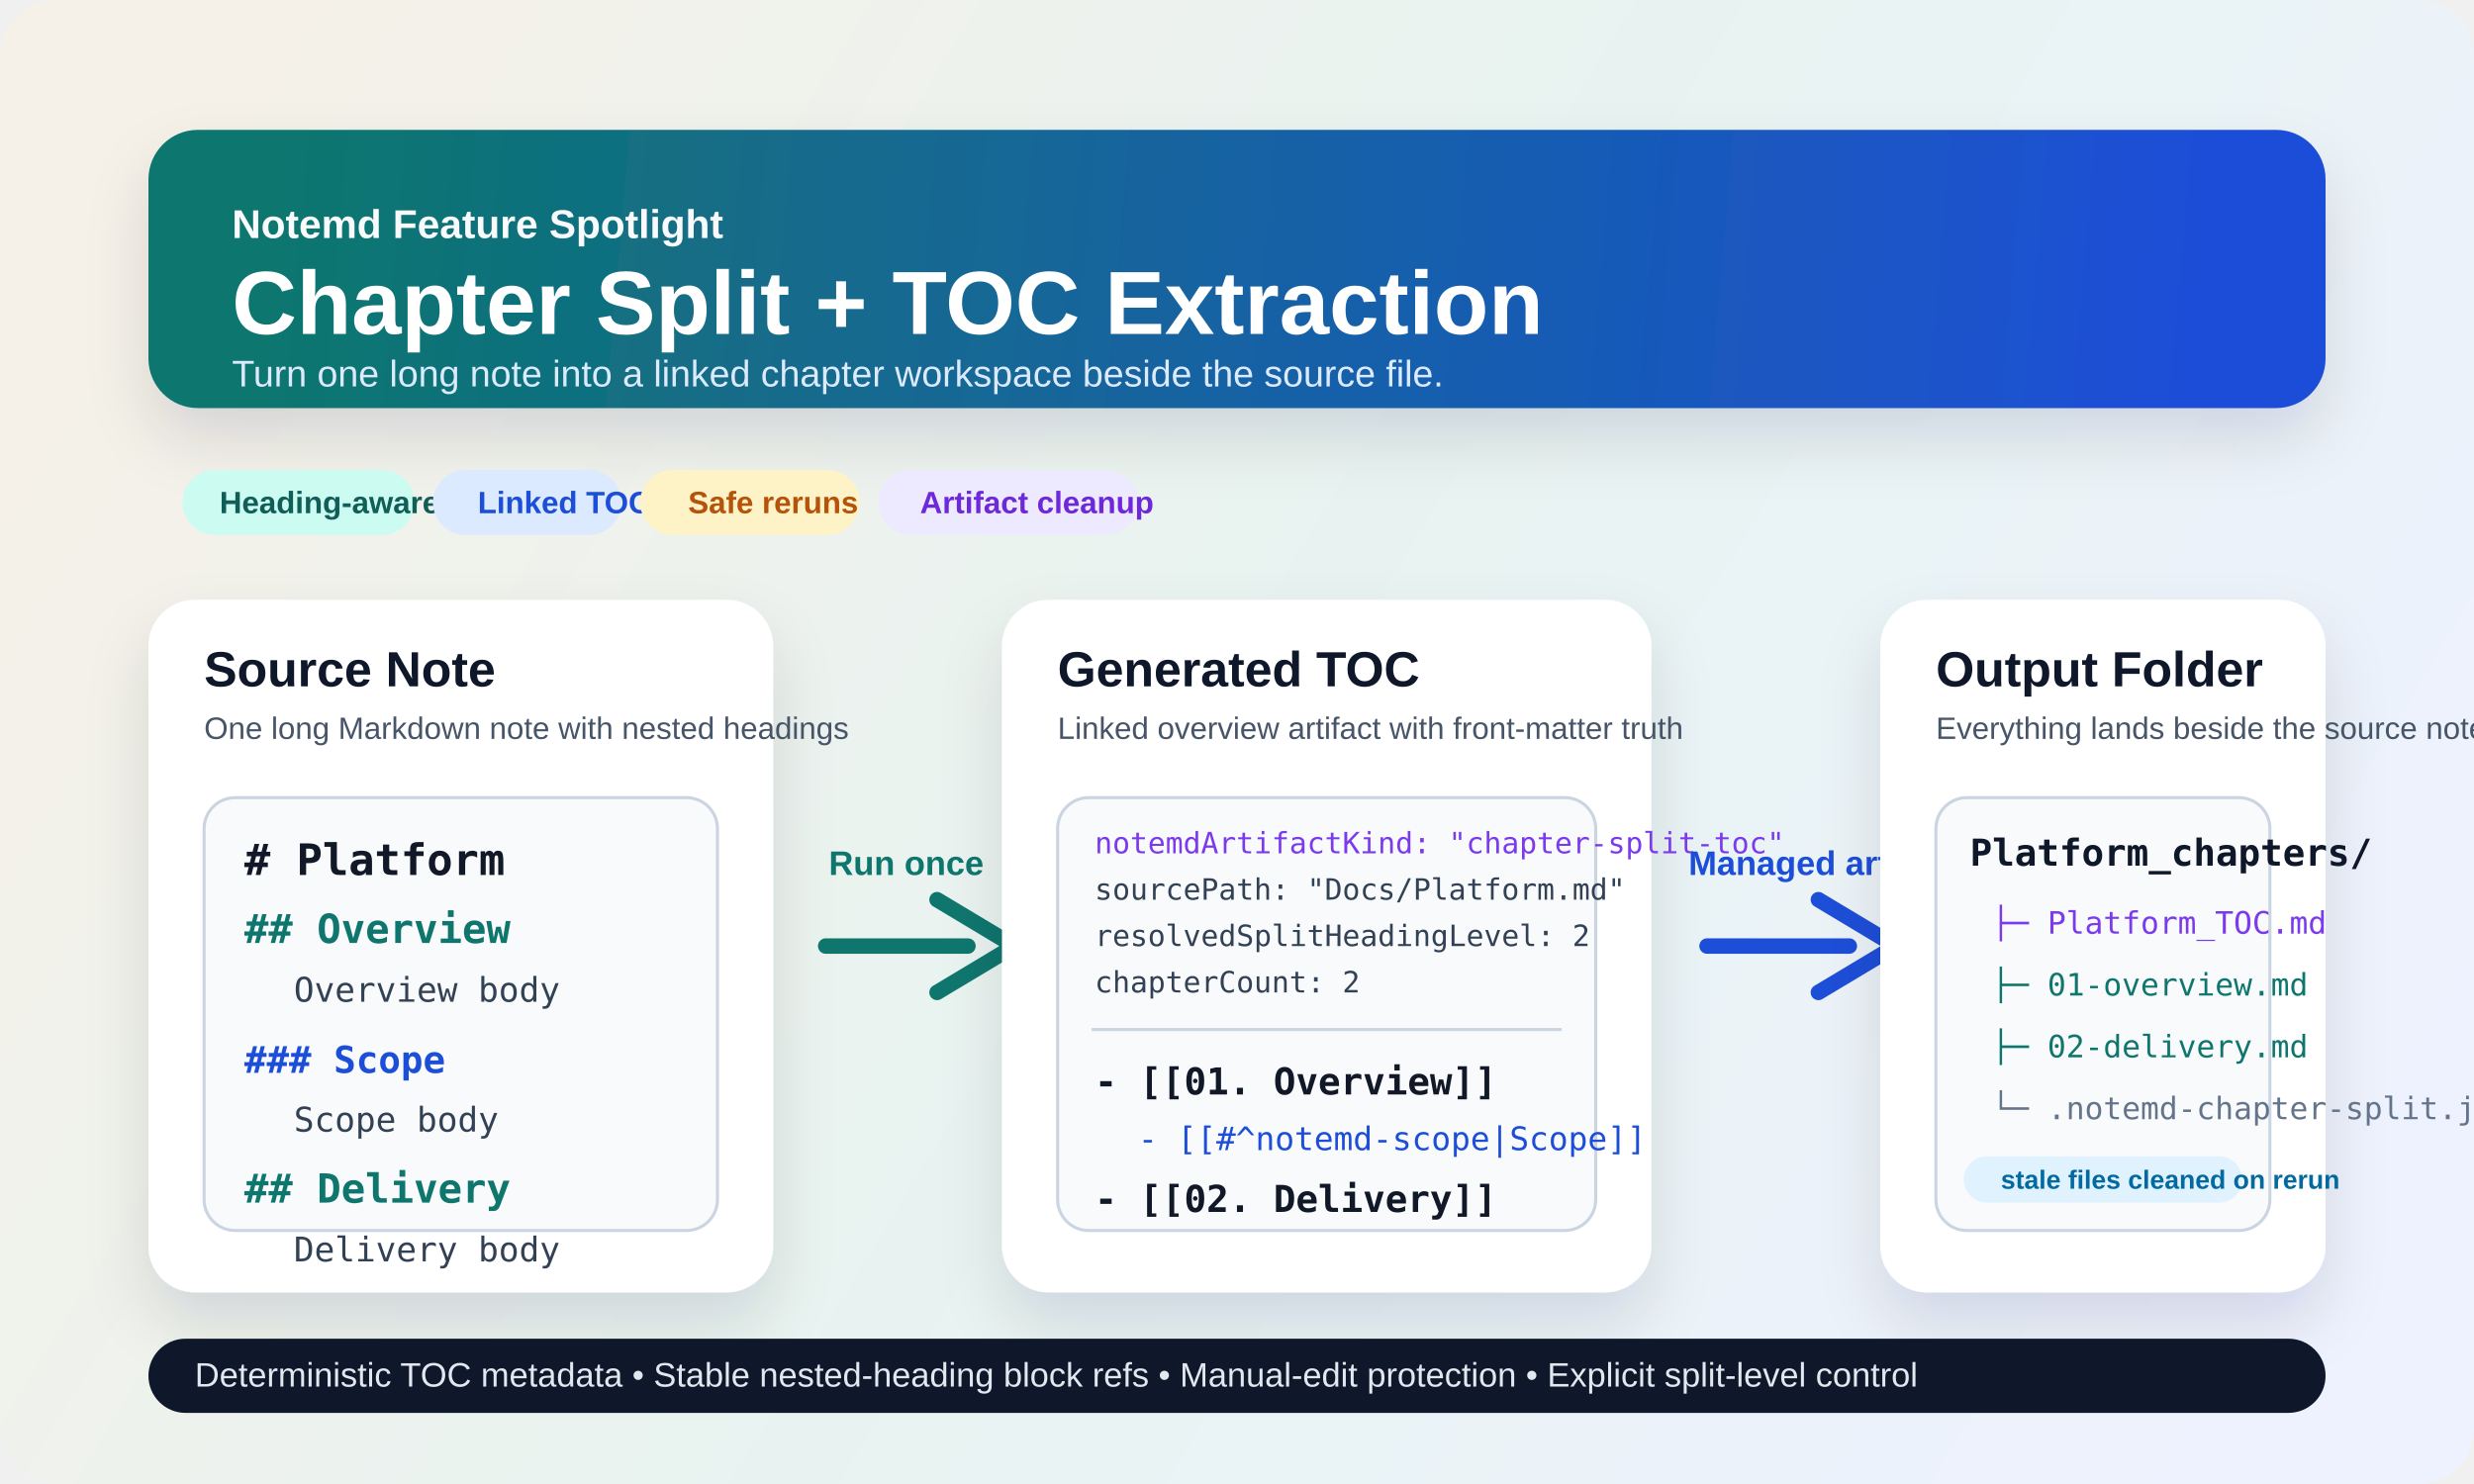
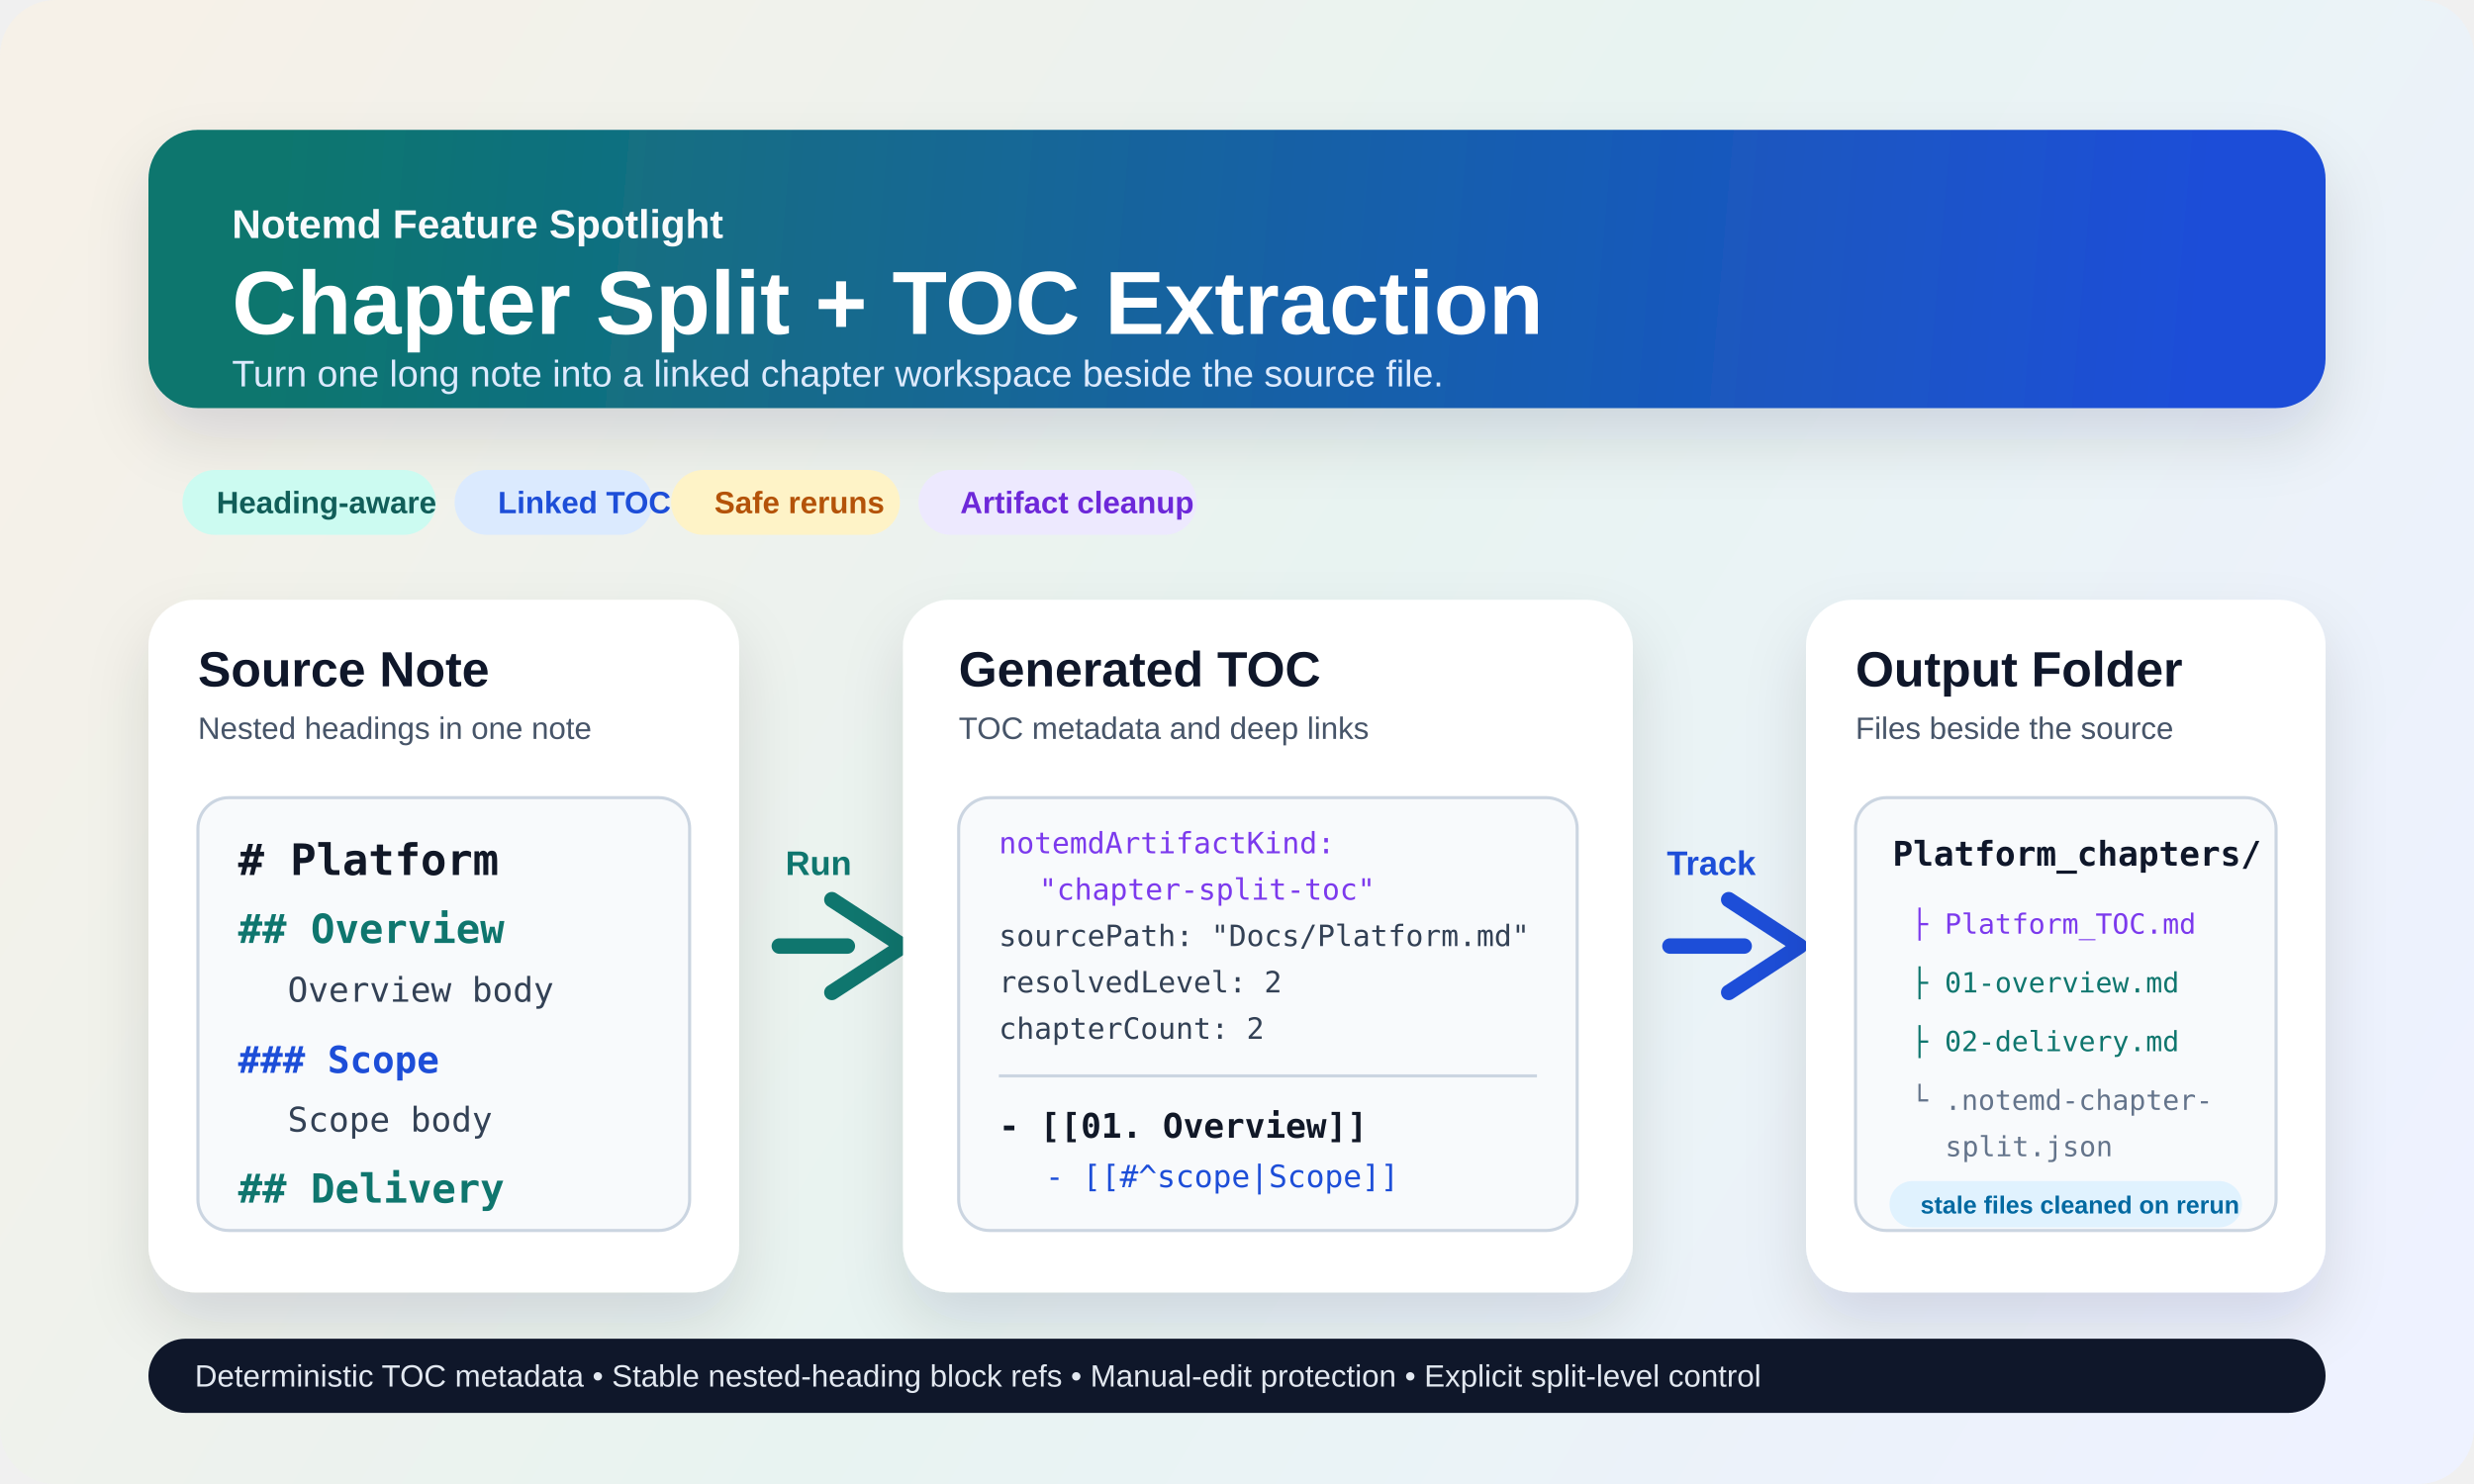
<svg xmlns="http://www.w3.org/2000/svg" width="1600" height="960" viewBox="0 0 1600 960" fill="none">
  <defs>
    <linearGradient id="bg" x1="80" y1="40" x2="1520" y2="920" gradientUnits="userSpaceOnUse">
      <stop stop-color="#F6F1E8" />
      <stop offset="0.5" stop-color="#E8F3F1" />
      <stop offset="1" stop-color="#EEF2FF" />
    </linearGradient>
    <linearGradient id="hero" x1="180" y1="132" x2="1420" y2="240" gradientUnits="userSpaceOnUse">
      <stop stop-color="#0F766E" />
      <stop offset="1" stop-color="#1D4ED8" />
    </linearGradient>
    <filter id="shadow" x="0" y="0" width="1600" height="960" filterUnits="userSpaceOnUse" color-interpolation-filters="sRGB">
      <feDropShadow dx="0" dy="20" stdDeviation="20" flood-color="#0F172A" flood-opacity="0.12" />
    </filter>
  </defs>
  <rect width="1600" height="960" rx="36" fill="url(#bg)" />
  <rect x="96" y="84" width="1408" height="180" rx="32" fill="url(#hero)" filter="url(#shadow)" />
  <text x="150" y="154" fill="#F8FAFC" font-size="26" font-family="Segoe UI, Arial, sans-serif" font-weight="700">Notemd Feature Spotlight</text>
  <text x="150" y="216" fill="#FFFFFF" font-size="58" font-family="Segoe UI, Arial, sans-serif" font-weight="800">Chapter Split + TOC Extraction</text>
  <text x="150" y="250" fill="#DCEAFE" font-size="24" font-family="Segoe UI, Arial, sans-serif">Turn one long note into a linked chapter workspace beside the source file.</text>
-   <rect x="118" y="304" width="150" height="42" rx="21" fill="#CCFBF1" />
-   <text x="142" y="332" fill="#115E59" font-size="20" font-family="Segoe UI, Arial, sans-serif" font-weight="700">Heading-aware</text>
-   <rect x="280" y="304" width="122" height="42" rx="21" fill="#DBEAFE" />
-   <text x="309" y="332" fill="#1D4ED8" font-size="20" font-family="Segoe UI, Arial, sans-serif" font-weight="700">Linked TOC</text>
-   <rect x="414" y="304" width="142" height="42" rx="21" fill="#FEF3C7" />
-   <text x="445" y="332" fill="#B45309" font-size="20" font-family="Segoe UI, Arial, sans-serif" font-weight="700">Safe reruns</text>
-   <rect x="568" y="304" width="168" height="42" rx="21" fill="#EDE9FE" />
-   <text x="595" y="332" fill="#6D28D9" font-size="20" font-family="Segoe UI, Arial, sans-serif" font-weight="700">Artifact cleanup</text>
-   <rect x="96" y="388" width="404" height="448" rx="30" fill="#FFFFFF" filter="url(#shadow)" />
-   <text x="132" y="444" fill="#0F172A" font-size="32" font-family="Segoe UI, Arial, sans-serif" font-weight="800">Source Note</text>
-   <text x="132" y="478" fill="#475569" font-size="20" font-family="Segoe UI, Arial, sans-serif">One long Markdown note with nested headings</text>
-   <rect x="132" y="516" width="332" height="280" rx="20" fill="#F8FAFC" stroke="#CBD5E1" stroke-width="2" />
-   <text x="158" y="566" fill="#111827" font-size="28" font-family="Consolas, Menlo, monospace" font-weight="700"># Platform</text>
-   <text x="158" y="610" fill="#0F766E" font-size="26" font-family="Consolas, Menlo, monospace" font-weight="700">## Overview</text>
-   <text x="190" y="648" fill="#334155" font-size="22" font-family="Consolas, Menlo, monospace">Overview body</text>
-   <text x="158" y="694" fill="#1D4ED8" font-size="24" font-family="Consolas, Menlo, monospace" font-weight="700">### Scope</text>
-   <text x="190" y="732" fill="#334155" font-size="22" font-family="Consolas, Menlo, monospace">Scope body</text>
-   <text x="158" y="778" fill="#0F766E" font-size="26" font-family="Consolas, Menlo, monospace" font-weight="700">## Delivery</text>
-   <text x="190" y="816" fill="#334155" font-size="22" font-family="Consolas, Menlo, monospace">Delivery body</text>
-   <path d="M534 612H626" stroke="#0F766E" stroke-width="10" stroke-linecap="round" />
-   <path d="M606 582L656 612L606 642" fill="none" stroke="#0F766E" stroke-width="10" stroke-linecap="round" stroke-linejoin="round" />
-   <text x="536" y="566" fill="#0F766E" font-size="22" font-family="Segoe UI, Arial, sans-serif" font-weight="700">Run once</text>
-   <rect x="648" y="388" width="420" height="448" rx="30" fill="#FFFFFF" filter="url(#shadow)" />
-   <text x="684" y="444" fill="#0F172A" font-size="32" font-family="Segoe UI, Arial, sans-serif" font-weight="800">Generated TOC</text>
-   <text x="684" y="478" fill="#475569" font-size="20" font-family="Segoe UI, Arial, sans-serif">Linked overview artifact with front-matter truth</text>
-   <rect x="684" y="516" width="348" height="280" rx="20" fill="#F8FAFC" stroke="#CBD5E1" stroke-width="2" />
-   <text x="708" y="552" fill="#7C3AED" font-size="19" font-family="Consolas, Menlo, monospace">notemdArtifactKind: "chapter-split-toc"</text>
-   <text x="708" y="582" fill="#334155" font-size="19" font-family="Consolas, Menlo, monospace">sourcePath: "Docs/Platform.md"</text>
-   <text x="708" y="612" fill="#334155" font-size="19" font-family="Consolas, Menlo, monospace">resolvedSplitHeadingLevel: 2</text>
-   <text x="708" y="642" fill="#334155" font-size="19" font-family="Consolas, Menlo, monospace">chapterCount: 2</text>
-   <line x1="706" y1="666" x2="1010" y2="666" stroke="#CBD5E1" stroke-width="2" />
-   <text x="708" y="708" fill="#111827" font-size="24" font-family="Consolas, Menlo, monospace" font-weight="700">- [[01. Overview]]</text>
-   <text x="736" y="744" fill="#1D4ED8" font-size="21" font-family="Consolas, Menlo, monospace">- [[#^notemd-scope|Scope]]</text>
-   <text x="708" y="784" fill="#111827" font-size="24" font-family="Consolas, Menlo, monospace" font-weight="700">- [[02. Delivery]]</text>
-   <path d="M1104 612H1196" stroke="#1D4ED8" stroke-width="10" stroke-linecap="round" />
-   <path d="M1176 582L1226 612L1176 642" fill="none" stroke="#1D4ED8" stroke-width="10" stroke-linecap="round" stroke-linejoin="round" />
-   <text x="1092" y="566" fill="#1D4ED8" font-size="22" font-family="Segoe UI, Arial, sans-serif" font-weight="700">Managed artifacts</text>
-   <rect x="1216" y="388" width="288" height="448" rx="30" fill="#FFFFFF" filter="url(#shadow)" />
-   <text x="1252" y="444" fill="#0F172A" font-size="32" font-family="Segoe UI, Arial, sans-serif" font-weight="800">Output Folder</text>
-   <text x="1252" y="478" fill="#475569" font-size="20" font-family="Segoe UI, Arial, sans-serif">Everything lands beside the source note</text>
-   <rect x="1252" y="516" width="216" height="280" rx="20" fill="#F8FAFC" stroke="#CBD5E1" stroke-width="2" />
-   <text x="1274" y="560" fill="#0F172A" font-size="24" font-family="Consolas, Menlo, monospace" font-weight="700">Platform_chapters/</text>
-   <text x="1288" y="604" fill="#7C3AED" font-size="20" font-family="Consolas, Menlo, monospace">├─ Platform_TOC.md</text>
-   <text x="1288" y="644" fill="#0F766E" font-size="20" font-family="Consolas, Menlo, monospace">├─ 01-overview.md</text>
-   <text x="1288" y="684" fill="#0F766E" font-size="20" font-family="Consolas, Menlo, monospace">├─ 02-delivery.md</text>
-   <text x="1288" y="724" fill="#64748B" font-size="20" font-family="Consolas, Menlo, monospace">└─ .notemd-chapter-split.json</text>
-   <rect x="1270" y="748" width="180" height="30" rx="15" fill="#E0F2FE" />
-   <text x="1294" y="769" fill="#0369A1" font-size="17" font-family="Segoe UI, Arial, sans-serif" font-weight="700">stale files cleaned on rerun</text>
+   <rect x="118" y="304" width="164" height="42" rx="21" fill="#CCFBF1" />
+   <text x="140" y="332" fill="#115E59" font-size="20" font-family="Segoe UI, Arial, sans-serif" font-weight="700">Heading-aware</text>
+   <rect x="294" y="304" width="128" height="42" rx="21" fill="#DBEAFE" />
+   <text x="322" y="332" fill="#1D4ED8" font-size="20" font-family="Segoe UI, Arial, sans-serif" font-weight="700">Linked TOC</text>
+   <rect x="434" y="304" width="148" height="42" rx="21" fill="#FEF3C7" />
+   <text x="462" y="332" fill="#B45309" font-size="20" font-family="Segoe UI, Arial, sans-serif" font-weight="700">Safe reruns</text>
+   <rect x="594" y="304" width="180" height="42" rx="21" fill="#EDE9FE" />
+   <text x="621" y="332" fill="#6D28D9" font-size="20" font-family="Segoe UI, Arial, sans-serif" font-weight="700">Artifact cleanup</text>
+   <rect x="96" y="388" width="382" height="448" rx="30" fill="#FFFFFF" filter="url(#shadow)" />
+   <text x="128" y="444" fill="#0F172A" font-size="32" font-family="Segoe UI, Arial, sans-serif" font-weight="800">Source Note</text>
+   <text x="128" y="478" fill="#475569" font-size="20" font-family="Segoe UI, Arial, sans-serif">Nested headings in one note</text>
+   <rect x="128" y="516" width="318" height="280" rx="20" fill="#F8FAFC" stroke="#CBD5E1" stroke-width="2" />
+   <text x="154" y="566" fill="#111827" font-size="28" font-family="Consolas, Menlo, monospace" font-weight="700"># Platform</text>
+   <text x="154" y="610" fill="#0F766E" font-size="26" font-family="Consolas, Menlo, monospace" font-weight="700">## Overview</text>
+   <text x="186" y="648" fill="#334155" font-size="22" font-family="Consolas, Menlo, monospace">Overview body</text>
+   <text x="154" y="694" fill="#1D4ED8" font-size="24" font-family="Consolas, Menlo, monospace" font-weight="700">### Scope</text>
+   <text x="186" y="732" fill="#334155" font-size="22" font-family="Consolas, Menlo, monospace">Scope body</text>
+   <text x="154" y="778" fill="#0F766E" font-size="26" font-family="Consolas, Menlo, monospace" font-weight="700">## Delivery</text>
+   <path d="M504 612H548" stroke="#0F766E" stroke-width="10" stroke-linecap="round" />
+   <path d="M538 582L584 612L538 642" fill="none" stroke="#0F766E" stroke-width="10" stroke-linecap="round" stroke-linejoin="round" />
+   <text x="508" y="566" fill="#0F766E" font-size="22" font-family="Segoe UI, Arial, sans-serif" font-weight="700">Run</text>
+   <rect x="584" y="388" width="472" height="448" rx="30" fill="#FFFFFF" filter="url(#shadow)" />
+   <text x="620" y="444" fill="#0F172A" font-size="32" font-family="Segoe UI, Arial, sans-serif" font-weight="800">Generated TOC</text>
+   <text x="620" y="478" fill="#475569" font-size="20" font-family="Segoe UI, Arial, sans-serif">TOC metadata and deep links</text>
+   <rect x="620" y="516" width="400" height="280" rx="20" fill="#F8FAFC" stroke="#CBD5E1" stroke-width="2" />
+   <text x="646" y="552" fill="#7C3AED" font-size="19" font-family="Consolas, Menlo, monospace">notemdArtifactKind:</text>
+   <text x="672" y="582" fill="#7C3AED" font-size="19" font-family="Consolas, Menlo, monospace">"chapter-split-toc"</text>
+   <text x="646" y="612" fill="#334155" font-size="19" font-family="Consolas, Menlo, monospace">sourcePath: "Docs/Platform.md"</text>
+   <text x="646" y="642" fill="#334155" font-size="19" font-family="Consolas, Menlo, monospace">resolvedLevel: 2</text>
+   <text x="646" y="672" fill="#334155" font-size="19" font-family="Consolas, Menlo, monospace">chapterCount: 2</text>
+   <line x1="646" y1="696" x2="994" y2="696" stroke="#CBD5E1" stroke-width="2" />
+   <text x="646" y="736" fill="#111827" font-size="22" font-family="Consolas, Menlo, monospace" font-weight="700">- [[01. Overview]]</text>
+   <text x="676" y="768" fill="#1D4ED8" font-size="20" font-family="Consolas, Menlo, monospace">- [[#^scope|Scope]]</text>
+   <path d="M1080 612H1128" stroke="#1D4ED8" stroke-width="10" stroke-linecap="round" />
+   <path d="M1118 582L1164 612L1118 642" fill="none" stroke="#1D4ED8" stroke-width="10" stroke-linecap="round" stroke-linejoin="round" />
+   <text x="1078" y="566" fill="#1D4ED8" font-size="22" font-family="Segoe UI, Arial, sans-serif" font-weight="700">Track</text>
+   <rect x="1168" y="388" width="336" height="448" rx="30" fill="#FFFFFF" filter="url(#shadow)" />
+   <text x="1200" y="444" fill="#0F172A" font-size="32" font-family="Segoe UI, Arial, sans-serif" font-weight="800">Output Folder</text>
+   <text x="1200" y="478" fill="#475569" font-size="20" font-family="Segoe UI, Arial, sans-serif">Files beside the source</text>
+   <rect x="1200" y="516" width="272" height="280" rx="20" fill="#F8FAFC" stroke="#CBD5E1" stroke-width="2" />
+   <text x="1224" y="560" fill="#0F172A" font-size="22" font-family="Consolas, Menlo, monospace" font-weight="700">Platform_chapters/</text>
+   <text x="1236" y="604" fill="#7C3AED" font-size="18" font-family="Consolas, Menlo, monospace">├ Platform_TOC.md</text>
+   <text x="1236" y="642" fill="#0F766E" font-size="18" font-family="Consolas, Menlo, monospace">├ 01-overview.md</text>
+   <text x="1236" y="680" fill="#0F766E" font-size="18" font-family="Consolas, Menlo, monospace">├ 02-delivery.md</text>
+   <text x="1236" y="718" fill="#64748B" font-size="18" font-family="Consolas, Menlo, monospace">└ .notemd-chapter-</text>
+   <text x="1258" y="748" fill="#64748B" font-size="18" font-family="Consolas, Menlo, monospace">split.json</text>
+   <rect x="1222" y="764" width="228" height="30" rx="15" fill="#E0F2FE" />
+   <text x="1242" y="785" fill="#0369A1" font-size="16" font-family="Segoe UI, Arial, sans-serif" font-weight="700">stale files cleaned on rerun</text>
  <rect x="96" y="866" width="1408" height="48" rx="24" fill="#0F172A" />
-   <text x="126" y="897" fill="#E2E8F0" font-size="22" font-family="Segoe UI, Arial, sans-serif">Deterministic TOC metadata • Stable nested-heading block refs • Manual-edit protection • Explicit split-level control</text>
+   <text x="126" y="897" fill="#E2E8F0" font-size="20" font-family="Segoe UI, Arial, sans-serif">Deterministic TOC metadata • Stable nested-heading block refs • Manual-edit protection • Explicit split-level control</text>
</svg>
